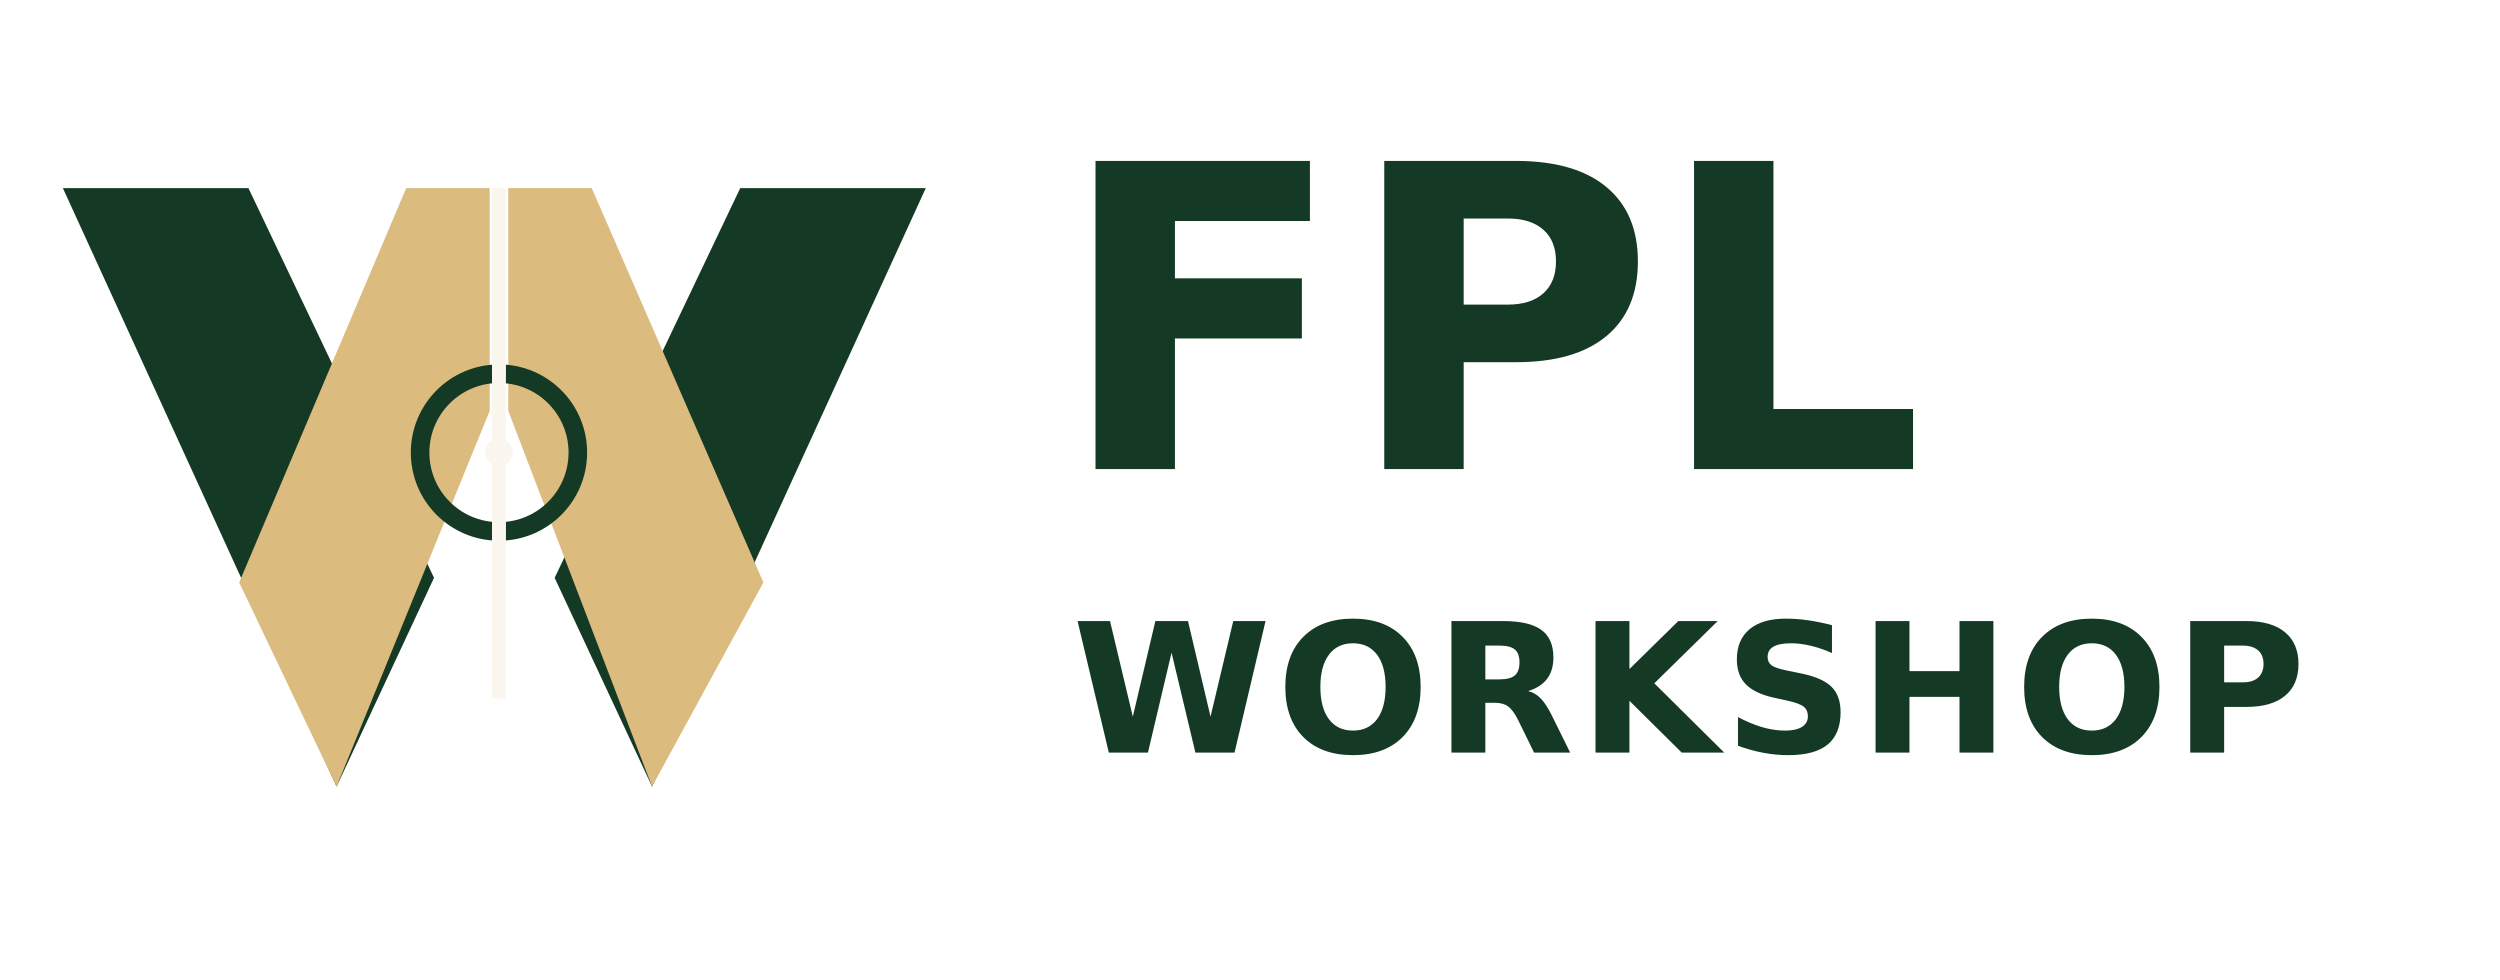
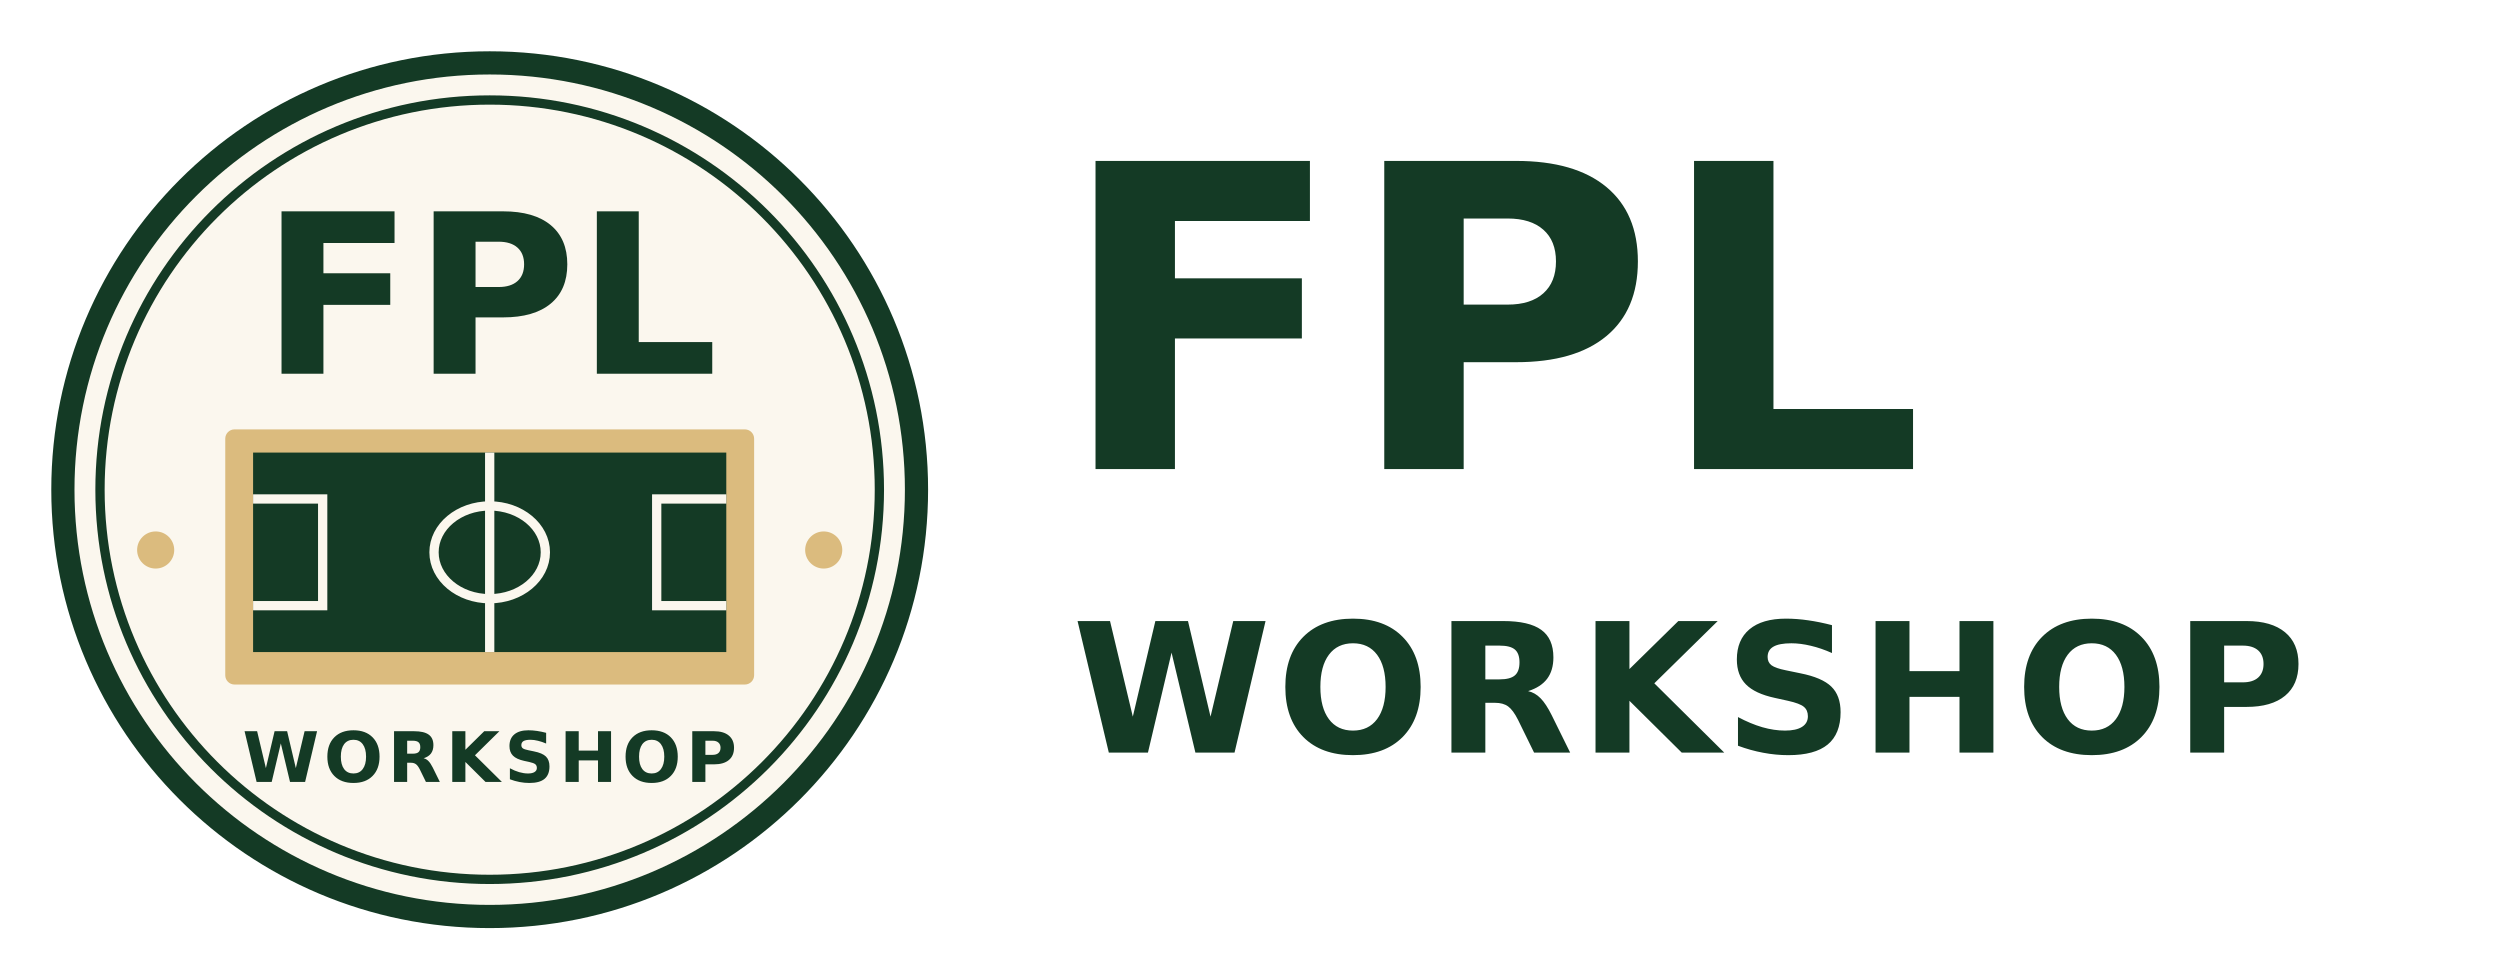
<svg xmlns="http://www.w3.org/2000/svg" viewBox="0 0 485 190" role="img">
  <g transform="translate(5 5) scale(.9)">
-     <path fill="#143a25" d="M8 35h40l40 84-21 45z M154 35h40l-59 129-21-45z" />
-     <path fill="#dbbb7e" d="M82 35h18v48l-33 81-21-44z M104 35h18l37 85-24 44-31-81z" />
-     <circle cx="102" cy="92" r="17" fill="none" stroke="#143a25" stroke-width="4" />
-     <path d="M102 35v110" stroke="#fbf7ee" stroke-width="3" />
-     <circle cx="102" cy="92" r="3" fill="#fbf7ee" />
+     <circle cx="100" cy="100" r="92" fill="#fbf7ee" stroke="#143a25" stroke-width="5" />
+     <circle cx="100" cy="100" r="84" fill="none" stroke="#143a25" stroke-width="2" />
+     <text x="100" y="75" text-anchor="middle" font-family="DejaVu Sans,sans-serif" font-size="48" font-weight="bold" fill="#143a25">FPL</text>
+     <rect x="43" y="87" width="114" height="55" rx="2" fill="#dbbb7e" />
+     <rect x="49" y="92" width="102" height="43" fill="#143a25" />
+     <path d="M100 92v43 M49 102h15v23H49 M151 102h-15v23h15" stroke="#fbf7ee" stroke-width="2" fill="none" />
+     <ellipse cx="100" cy="113.5" rx="12" ry="10" fill="none" stroke="#fbf7ee" stroke-width="2" />
+     <circle cx="28" cy="113" r="4" fill="#dbbb7e" />
+     <circle cx="172" cy="113" r="4" fill="#dbbb7e" />
+     <text x="100" y="163" text-anchor="middle" font-family="DejaVu Sans,sans-serif" font-size="15" font-weight="bold" letter-spacing="1" fill="#143a25">WORKSHOP</text>
  </g>
  <text x="205" y="91" font-family="Montserrat,DejaVu Sans,sans-serif" font-size="82" font-weight="bold" fill="#143a25">FPL</text>
  <text x="208" y="146" font-family="Montserrat,DejaVu Sans,sans-serif" font-size="35" font-weight="bold" letter-spacing="1" fill="#143a25">WORKSHOP</text>
</svg>
